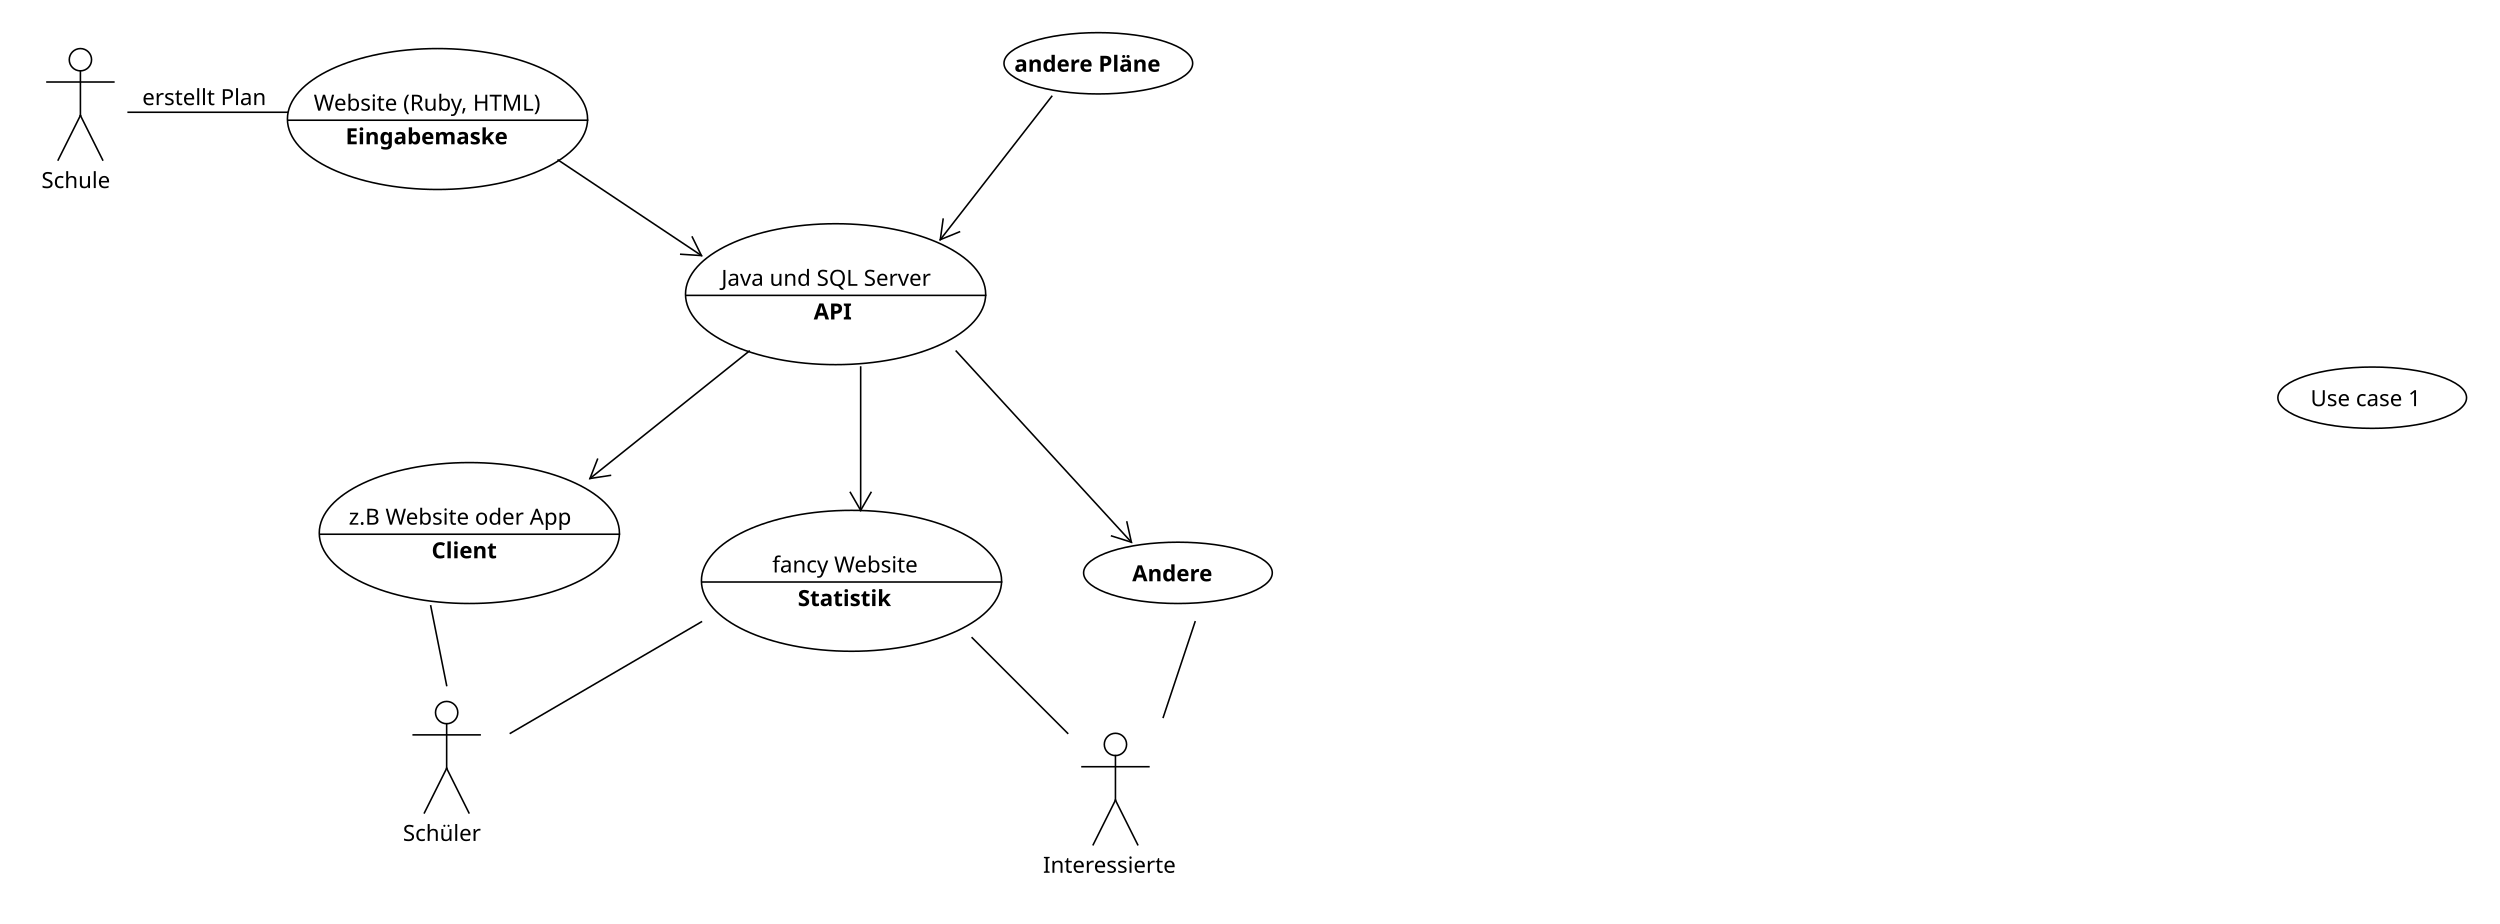
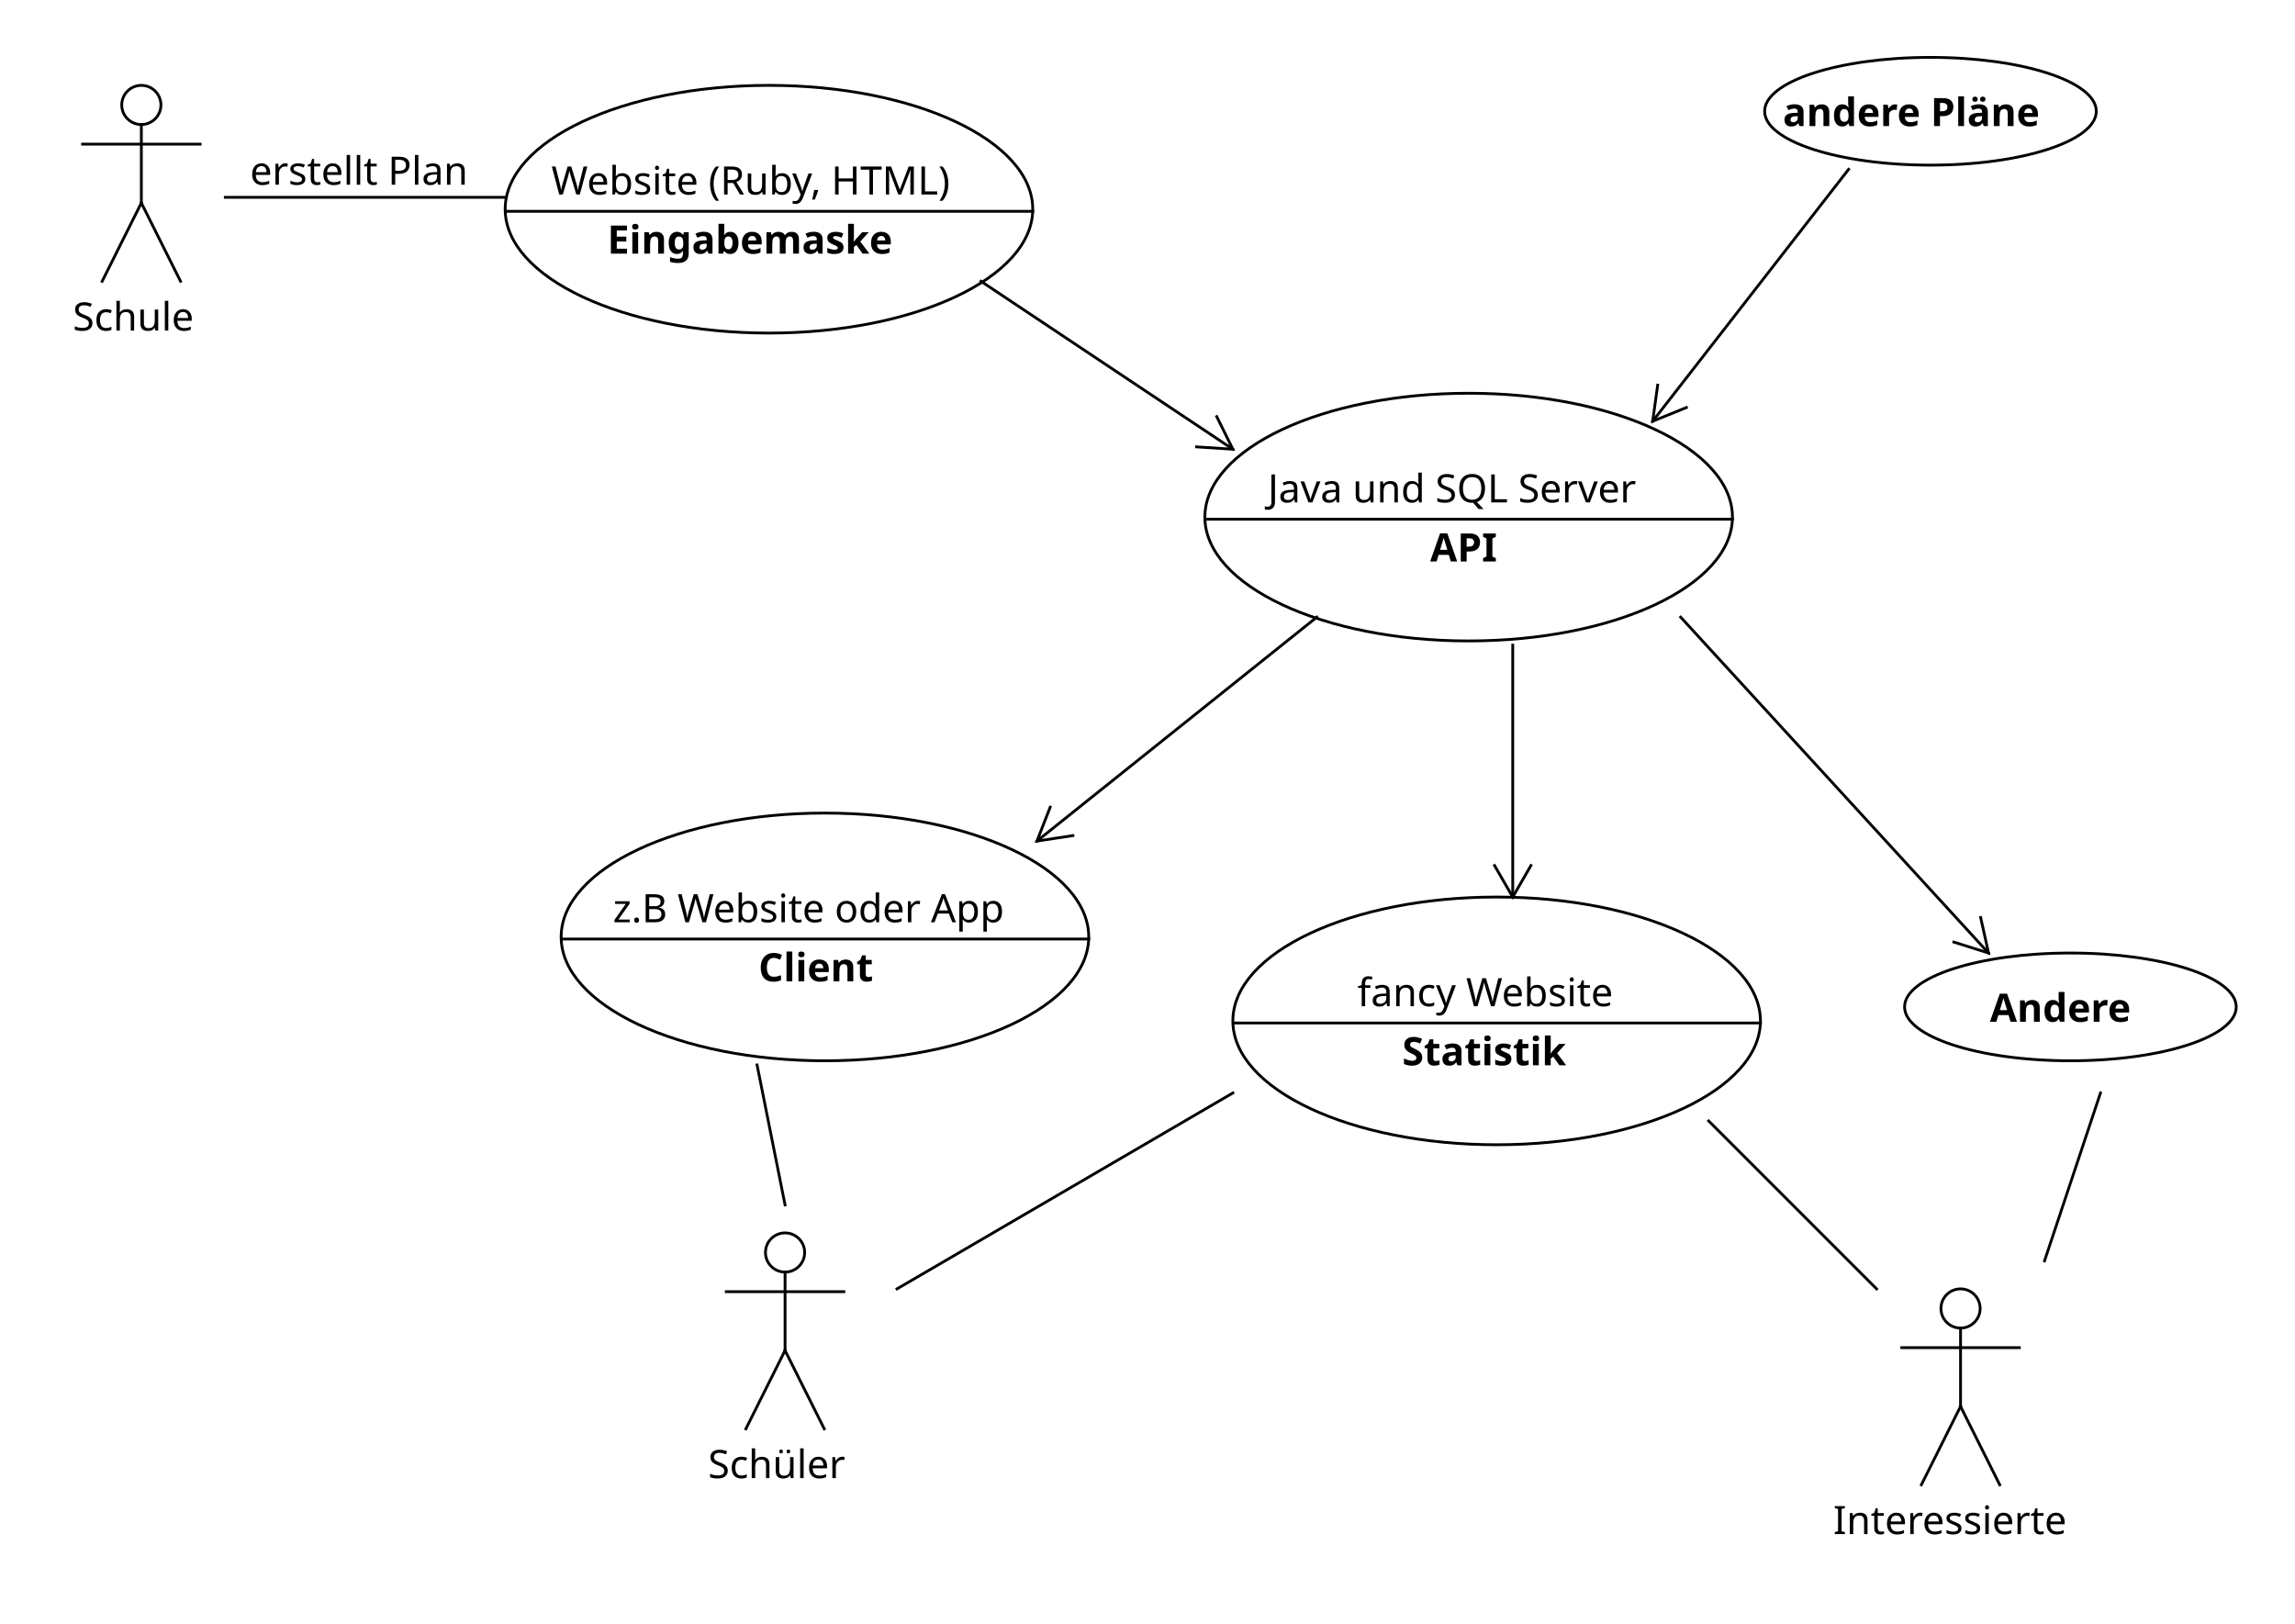
- <svg xmlns="http://www.w3.org/2000/svg" fill-opacity="1" color-rendering="auto" color-interpolation="auto" text-rendering="auto" stroke="black" stroke-linecap="square" width="1570" stroke-miterlimit="10" shape-rendering="auto" stroke-opacity="1" fill="black" stroke-dasharray="none" font-weight="normal" stroke-width="1" viewBox="170 120 1570 580" height="580" font-family="'Dialog'" font-style="normal" stroke-linejoin="miter" font-size="12px" stroke-dashoffset="0" image-rendering="auto">
+ <svg xmlns="http://www.w3.org/2000/svg" fill-opacity="1" color-rendering="auto" color-interpolation="auto" text-rendering="auto" stroke="black" stroke-linecap="square" width="820" stroke-miterlimit="10" shape-rendering="auto" stroke-opacity="1" fill="black" stroke-dasharray="none" font-weight="normal" stroke-width="1" viewBox="180 120 820 580" height="580" font-family="'Dialog'" font-style="normal" stroke-linejoin="miter" font-size="12px" stroke-dashoffset="0" image-rendering="auto">
  <defs id="genericDefs" />
  <g>
    <defs id="defs1">
      <clipPath clipPathUnits="userSpaceOnUse" id="clipPath1">
        <path d="M0 0 L2147483647 0 L2147483647 2147483647 L0 2147483647 L0 0 Z" />
      </clipPath>
      <clipPath clipPathUnits="userSpaceOnUse" id="clipPath2">
        <path d="M0 0 L0 100 L100 100 L100 0 Z" />
      </clipPath>
      <clipPath clipPathUnits="userSpaceOnUse" id="clipPath3">
        <path d="M0 0 L0 100 L80 100 L80 0 Z" />
      </clipPath>
      <clipPath clipPathUnits="userSpaceOnUse" id="clipPath4">
        <path d="M0 0 L0 40 L120 40 L120 0 Z" />
      </clipPath>
      <clipPath clipPathUnits="userSpaceOnUse" id="clipPath5">
        <path d="M0 0 L0 90 L190 90 L190 0 Z" />
      </clipPath>
      <clipPath clipPathUnits="userSpaceOnUse" id="clipPath6">
        <path d="M0 0 L0 100 L60 100 L60 0 Z" />
      </clipPath>
      <clipPath clipPathUnits="userSpaceOnUse" id="clipPath7">
        <path d="M0 0 L0 90 L50 90 L50 0 Z" />
      </clipPath>
      <clipPath clipPathUnits="userSpaceOnUse" id="clipPath8">
        <path d="M0 0 L0 90 L90 90 L90 0 Z" />
      </clipPath>
      <clipPath clipPathUnits="userSpaceOnUse" id="clipPath9">
        <path d="M0 0 L0 100 L150 100 L150 0 Z" />
      </clipPath>
      <clipPath clipPathUnits="userSpaceOnUse" id="clipPath10">
        <path d="M0 0 L0 120 L30 120 L30 0 Z" />
      </clipPath>
      <clipPath clipPathUnits="userSpaceOnUse" id="clipPath11">
        <path d="M0 0 L0 80 L40 80 L40 0 Z" />
      </clipPath>
      <clipPath clipPathUnits="userSpaceOnUse" id="clipPath12">
        <path d="M0 0 L0 150 L140 150 L140 0 Z" />
      </clipPath>
      <clipPath clipPathUnits="userSpaceOnUse" id="clipPath13">
        <path d="M0 0 L0 110 L130 110 L130 0 Z" />
      </clipPath>
      <clipPath clipPathUnits="userSpaceOnUse" id="clipPath14">
        <path d="M0 0 L0 120 L100 120 L100 0 Z" />
      </clipPath>
      <clipPath clipPathUnits="userSpaceOnUse" id="clipPath15">
        <path d="M0 0 L0 90 L120 90 L120 0 Z" />
      </clipPath>
      <clipPath clipPathUnits="userSpaceOnUse" id="clipPath16">
        <path d="M0 0 L0 40 L130 40 L130 0 Z" />
      </clipPath>
    </defs>
-     <g fill="rgb(255,255,255)" fill-opacity="0" transform="translate(820,580)" stroke-opacity="0" stroke="rgb(255,255,255)">
+     <g fill="rgb(255,255,255)" fill-opacity="0" transform="translate(830,580)" stroke-opacity="0" stroke="rgb(255,255,255)">
      <circle r="7" clip-path="url(#clipPath2)" cx="50.5" cy="7.5" stroke="none" />
    </g>
-     <g transform="translate(820,580)">
+     <g transform="translate(830,580)">
      <circle fill="none" r="7" clip-path="url(#clipPath2)" cx="50.5" cy="7.5" />
      <path fill="none" d="M29.5 21.5 L71.5 21.5" clip-path="url(#clipPath2)" />
      <path fill="none" d="M50.5 14.5 L50.5 42.5" clip-path="url(#clipPath2)" />
      <path fill="none" d="M50.5 42.5 L36.5 70.5" clip-path="url(#clipPath2)" />
      <path fill="none" d="M50.5 42.5 L64.5 70.5" clip-path="url(#clipPath2)" />
      <text x="5" font-size="14px" y="88.109" clip-path="url(#clipPath2)" font-family="sans-serif" stroke="none" xml:space="preserve">Interessierte</text>
    </g>
-     <g fill="rgb(255,255,255)" fill-opacity="0" transform="translate(410,560)" stroke-opacity="0" stroke="rgb(255,255,255)">
+     <g fill="rgb(255,255,255)" fill-opacity="0" transform="translate(420,560)" stroke-opacity="0" stroke="rgb(255,255,255)">
      <circle r="7" clip-path="url(#clipPath3)" cx="40.5" cy="7.5" stroke="none" />
    </g>
-     <g transform="translate(410,560)">
+     <g transform="translate(420,560)">
      <circle fill="none" r="7" clip-path="url(#clipPath3)" cx="40.5" cy="7.5" />
      <path fill="none" d="M19.5 21.5 L61.5 21.5" clip-path="url(#clipPath3)" />
      <path fill="none" d="M40.5 14.5 L40.5 42.5" clip-path="url(#clipPath3)" />
      <path fill="none" d="M40.5 42.5 L26.5 70.5" clip-path="url(#clipPath3)" />
      <path fill="none" d="M40.5 42.5 L54.5 70.5" clip-path="url(#clipPath3)" />
      <text x="13" font-size="14px" y="88.109" clip-path="url(#clipPath3)" font-family="sans-serif" stroke="none" xml:space="preserve">Schüler</text>
    </g>
-     <g fill="rgb(255,255,255)" fill-opacity="0" transform="translate(850,460)" stroke-opacity="0" stroke="rgb(255,255,255)">
+     <g fill="rgb(255,255,255)" fill-opacity="0" transform="translate(860,460)" stroke-opacity="0" stroke="rgb(255,255,255)">
      <ellipse rx="59.25" ry="19.25" clip-path="url(#clipPath4)" cx="59.75" cy="19.75" stroke="none" />
    </g>
-     <g transform="translate(850,460)">
+     <g transform="translate(860,460)">
      <ellipse rx="59.25" fill="none" ry="19.25" clip-path="url(#clipPath4)" cx="59.75" cy="19.75" />
      <text x="31" font-size="14px" y="25.055" clip-path="url(#clipPath4)" font-family="sans-serif" stroke="none" font-weight="bold" xml:space="preserve">Andere</text>
    </g>
-     <g fill="rgb(255,255,255)" fill-opacity="0" transform="translate(610,440)" stroke-opacity="0" stroke="rgb(255,255,255)">
+     <g fill="rgb(255,255,255)" fill-opacity="0" transform="translate(620,440)" stroke-opacity="0" stroke="rgb(255,255,255)">
      <ellipse rx="94.25" ry="44.25" clip-path="url(#clipPath5)" cx="94.75" cy="44.75" stroke="none" />
    </g>
-     <g transform="translate(610,440)">
+     <g transform="translate(620,440)">
      <ellipse rx="94.25" fill="none" ry="44.25" clip-path="url(#clipPath5)" cx="94.75" cy="44.75" />
      <text x="45" font-size="14px" y="39.5" clip-path="url(#clipPath5)" font-family="sans-serif" stroke="none" xml:space="preserve">fancy Website</text>
      <path fill="none" d="M1 45.5 L189 45.5" clip-path="url(#clipPath5)" />
      <text x="61" font-size="14px" y="60.609" clip-path="url(#clipPath5)" font-family="sans-serif" stroke="none" font-weight="bold" xml:space="preserve">Statistik</text>
    </g>
-     <g fill="rgb(255,255,255)" fill-opacity="0" transform="translate(370,410)" stroke-opacity="0" stroke="rgb(255,255,255)">
+     <g fill="rgb(255,255,255)" fill-opacity="0" transform="translate(380,410)" stroke-opacity="0" stroke="rgb(255,255,255)">
      <ellipse rx="94.25" ry="44.25" clip-path="url(#clipPath5)" cx="94.75" cy="44.75" stroke="none" />
    </g>
-     <g transform="translate(370,410)">
+     <g transform="translate(380,410)">
      <ellipse rx="94.25" fill="none" ry="44.25" clip-path="url(#clipPath5)" cx="94.75" cy="44.75" />
      <text x="19" font-size="14px" y="39.5" clip-path="url(#clipPath5)" font-family="sans-serif" stroke="none" xml:space="preserve">z.B Website oder App</text>
      <path fill="none" d="M1 45.5 L189 45.5" clip-path="url(#clipPath5)" />
      <text x="71" font-size="14px" y="60.609" clip-path="url(#clipPath5)" font-family="sans-serif" stroke="none" font-weight="bold" xml:space="preserve">Client</text>
    </g>
-     <g fill="rgb(255,255,255)" fill-opacity="0" transform="translate(800,140)" stroke-opacity="0" stroke="rgb(255,255,255)">
+     <g fill="rgb(255,255,255)" fill-opacity="0" transform="translate(810,140)" stroke-opacity="0" stroke="rgb(255,255,255)">
      <ellipse rx="59.25" ry="19.25" clip-path="url(#clipPath4)" cx="59.75" cy="19.75" stroke="none" />
    </g>
-     <g transform="translate(800,140)">
+     <g transform="translate(810,140)">
      <ellipse rx="59.25" fill="none" ry="19.25" clip-path="url(#clipPath4)" cx="59.75" cy="19.75" />
      <text x="7" font-size="14px" y="25.055" clip-path="url(#clipPath4)" font-family="sans-serif" stroke="none" font-weight="bold" xml:space="preserve">andere Pläne</text>
    </g>
-     <g fill="rgb(255,255,255)" fill-opacity="0" transform="translate(600,260)" stroke-opacity="0" stroke="rgb(255,255,255)">
+     <g fill="rgb(255,255,255)" fill-opacity="0" transform="translate(610,260)" stroke-opacity="0" stroke="rgb(255,255,255)">
      <ellipse rx="94.25" ry="44.25" clip-path="url(#clipPath5)" cx="94.75" cy="44.75" stroke="none" />
    </g>
-     <g transform="translate(600,260)">
+     <g transform="translate(610,260)">
      <ellipse rx="94.25" fill="none" ry="44.25" clip-path="url(#clipPath5)" cx="94.75" cy="44.75" />
      <text x="23" font-size="14px" y="39.5" clip-path="url(#clipPath5)" font-family="sans-serif" stroke="none" xml:space="preserve">Java und SQL Server</text>
      <path fill="none" d="M1 45.5 L189 45.5" clip-path="url(#clipPath5)" />
      <text x="81" font-size="14px" y="60.609" clip-path="url(#clipPath5)" font-family="sans-serif" stroke="none" font-weight="bold" xml:space="preserve">API</text>
    </g>
-     <g fill="rgb(255,255,255)" fill-opacity="0" transform="translate(350,150)" stroke-opacity="0" stroke="rgb(255,255,255)">
+     <g fill="rgb(255,255,255)" fill-opacity="0" transform="translate(360,150)" stroke-opacity="0" stroke="rgb(255,255,255)">
      <ellipse rx="94.25" ry="44.25" clip-path="url(#clipPath5)" cx="94.75" cy="44.75" stroke="none" />
    </g>
-     <g transform="translate(350,150)">
+     <g transform="translate(360,150)">
      <ellipse rx="94.25" fill="none" ry="44.25" clip-path="url(#clipPath5)" cx="94.75" cy="44.75" />
      <text x="17" font-size="14px" y="39.5" clip-path="url(#clipPath5)" font-family="sans-serif" stroke="none" xml:space="preserve">Website (Ruby, HTML)</text>
      <path fill="none" d="M1 45.5 L189 45.5" clip-path="url(#clipPath5)" />
      <text x="37" font-size="14px" y="60.609" clip-path="url(#clipPath5)" font-family="sans-serif" stroke="none" font-weight="bold" xml:space="preserve">Eingabemaske</text>
    </g>
-     <g fill="rgb(255,255,255)" fill-opacity="0" transform="translate(1600,350)" stroke-opacity="0" stroke="rgb(255,255,255)">
-       <ellipse rx="59.25" ry="19.25" clip-path="url(#clipPath4)" cx="59.75" cy="19.75" stroke="none" />
-     </g>
-     <g transform="translate(1600,350)">
-       <ellipse rx="59.25" fill="none" ry="19.25" clip-path="url(#clipPath4)" cx="59.75" cy="19.75" />
-       <text x="21" font-size="14px" y="25.055" clip-path="url(#clipPath4)" font-family="sans-serif" stroke="none" xml:space="preserve">Use case 1</text>
-     </g>
-     <g fill="rgb(255,255,255)" fill-opacity="0" transform="translate(190,150)" stroke-opacity="0" stroke="rgb(255,255,255)">
+     <g fill="rgb(255,255,255)" fill-opacity="0" transform="translate(200,150)" stroke-opacity="0" stroke="rgb(255,255,255)">
      <circle r="7" clip-path="url(#clipPath6)" cx="30.5" cy="7.5" stroke="none" />
    </g>
-     <g transform="translate(190,150)">
+     <g transform="translate(200,150)">
      <circle fill="none" r="7" clip-path="url(#clipPath6)" cx="30.5" cy="7.5" />
      <path fill="none" d="M9.5 21.5 L51.5 21.5" clip-path="url(#clipPath6)" />
      <path fill="none" d="M30.5 14.5 L30.5 42.5" clip-path="url(#clipPath6)" />
      <path fill="none" d="M30.5 42.5 L16.5 70.5" clip-path="url(#clipPath6)" />
      <path fill="none" d="M30.5 42.5 L44.5 70.5" clip-path="url(#clipPath6)" />
      <text x="6" font-size="14px" y="88.109" clip-path="url(#clipPath6)" font-family="sans-serif" stroke="none" xml:space="preserve">Schule</text>
    </g>
-     <g transform="translate(890,500)">
+     <g transform="translate(900,500)">
      <path fill="none" d="M10.5 70.5 L30.5 10.5" clip-path="url(#clipPath7)" />
    </g>
-     <g transform="translate(770,510)">
+     <g transform="translate(780,510)">
      <path fill="none" d="M10.5 10.5 L70.5 70.5" clip-path="url(#clipPath8)" />
    </g>
-     <g transform="translate(480,500)">
+     <g transform="translate(490,500)">
      <path fill="none" d="M10.5 80.5 L130.5 10.5" clip-path="url(#clipPath9)" />
    </g>
-     <g transform="translate(700,340)">
+     <g transform="translate(710,340)">
      <path fill="none" d="M10.5 100.5 L10.5 10.5" clip-path="url(#clipPath10)" />
      <path fill="none" d="M17 89.242 L10.5 100.5 L4 89.242" clip-path="url(#clipPath10)" />
    </g>
-     <g transform="translate(430,490)">
+     <g transform="translate(440,490)">
      <path fill="none" d="M10.5 10.5 L20.5 60.5" clip-path="url(#clipPath11)" />
    </g>
-     <g transform="translate(760,330)">
+     <g transform="translate(770,330)">
      <path fill="none" d="M120.5 130.5 L10.5 10.5" clip-path="url(#clipPath12)" />
      <path fill="none" d="M117.684 117.809 L120.5 130.5 L108.101 126.593" clip-path="url(#clipPath12)" />
    </g>
-     <g transform="translate(530,330)">
+     <g transform="translate(540,330)">
      <path fill="none" d="M10.5 90.5 L110.5 10.5" clip-path="url(#clipPath13)" />
      <path fill="none" d="M23.352 88.543 L10.5 90.5 L15.231 78.391" clip-path="url(#clipPath13)" />
    </g>
-     <g transform="translate(750,170)">
+     <g transform="translate(760,170)">
      <path fill="none" d="M10.5 100.5 L80.5 10.5" clip-path="url(#clipPath14)" />
      <path fill="none" d="M22.543 95.604 L10.5 100.5 L12.281 87.623" clip-path="url(#clipPath14)" />
    </g>
-     <g transform="translate(510,210)">
+     <g transform="translate(520,210)">
      <path fill="none" d="M100.5 70.5 L10.5 10.5" clip-path="url(#clipPath15)" />
      <path fill="none" d="M94.738 58.847 L100.5 70.5 L87.527 69.663" clip-path="url(#clipPath15)" />
    </g>
-     <g transform="translate(240,170)">
+     <g transform="translate(250,170)">
      <path fill="none" d="M10.5 20.5 L110.5 20.5" clip-path="url(#clipPath16)" />
      <text x="19.341" font-size="14px" y="16" clip-path="url(#clipPath16)" font-family="sans-serif" stroke="none" xml:space="preserve">erstellt Plan </text>
    </g>
  </g>
</svg>
